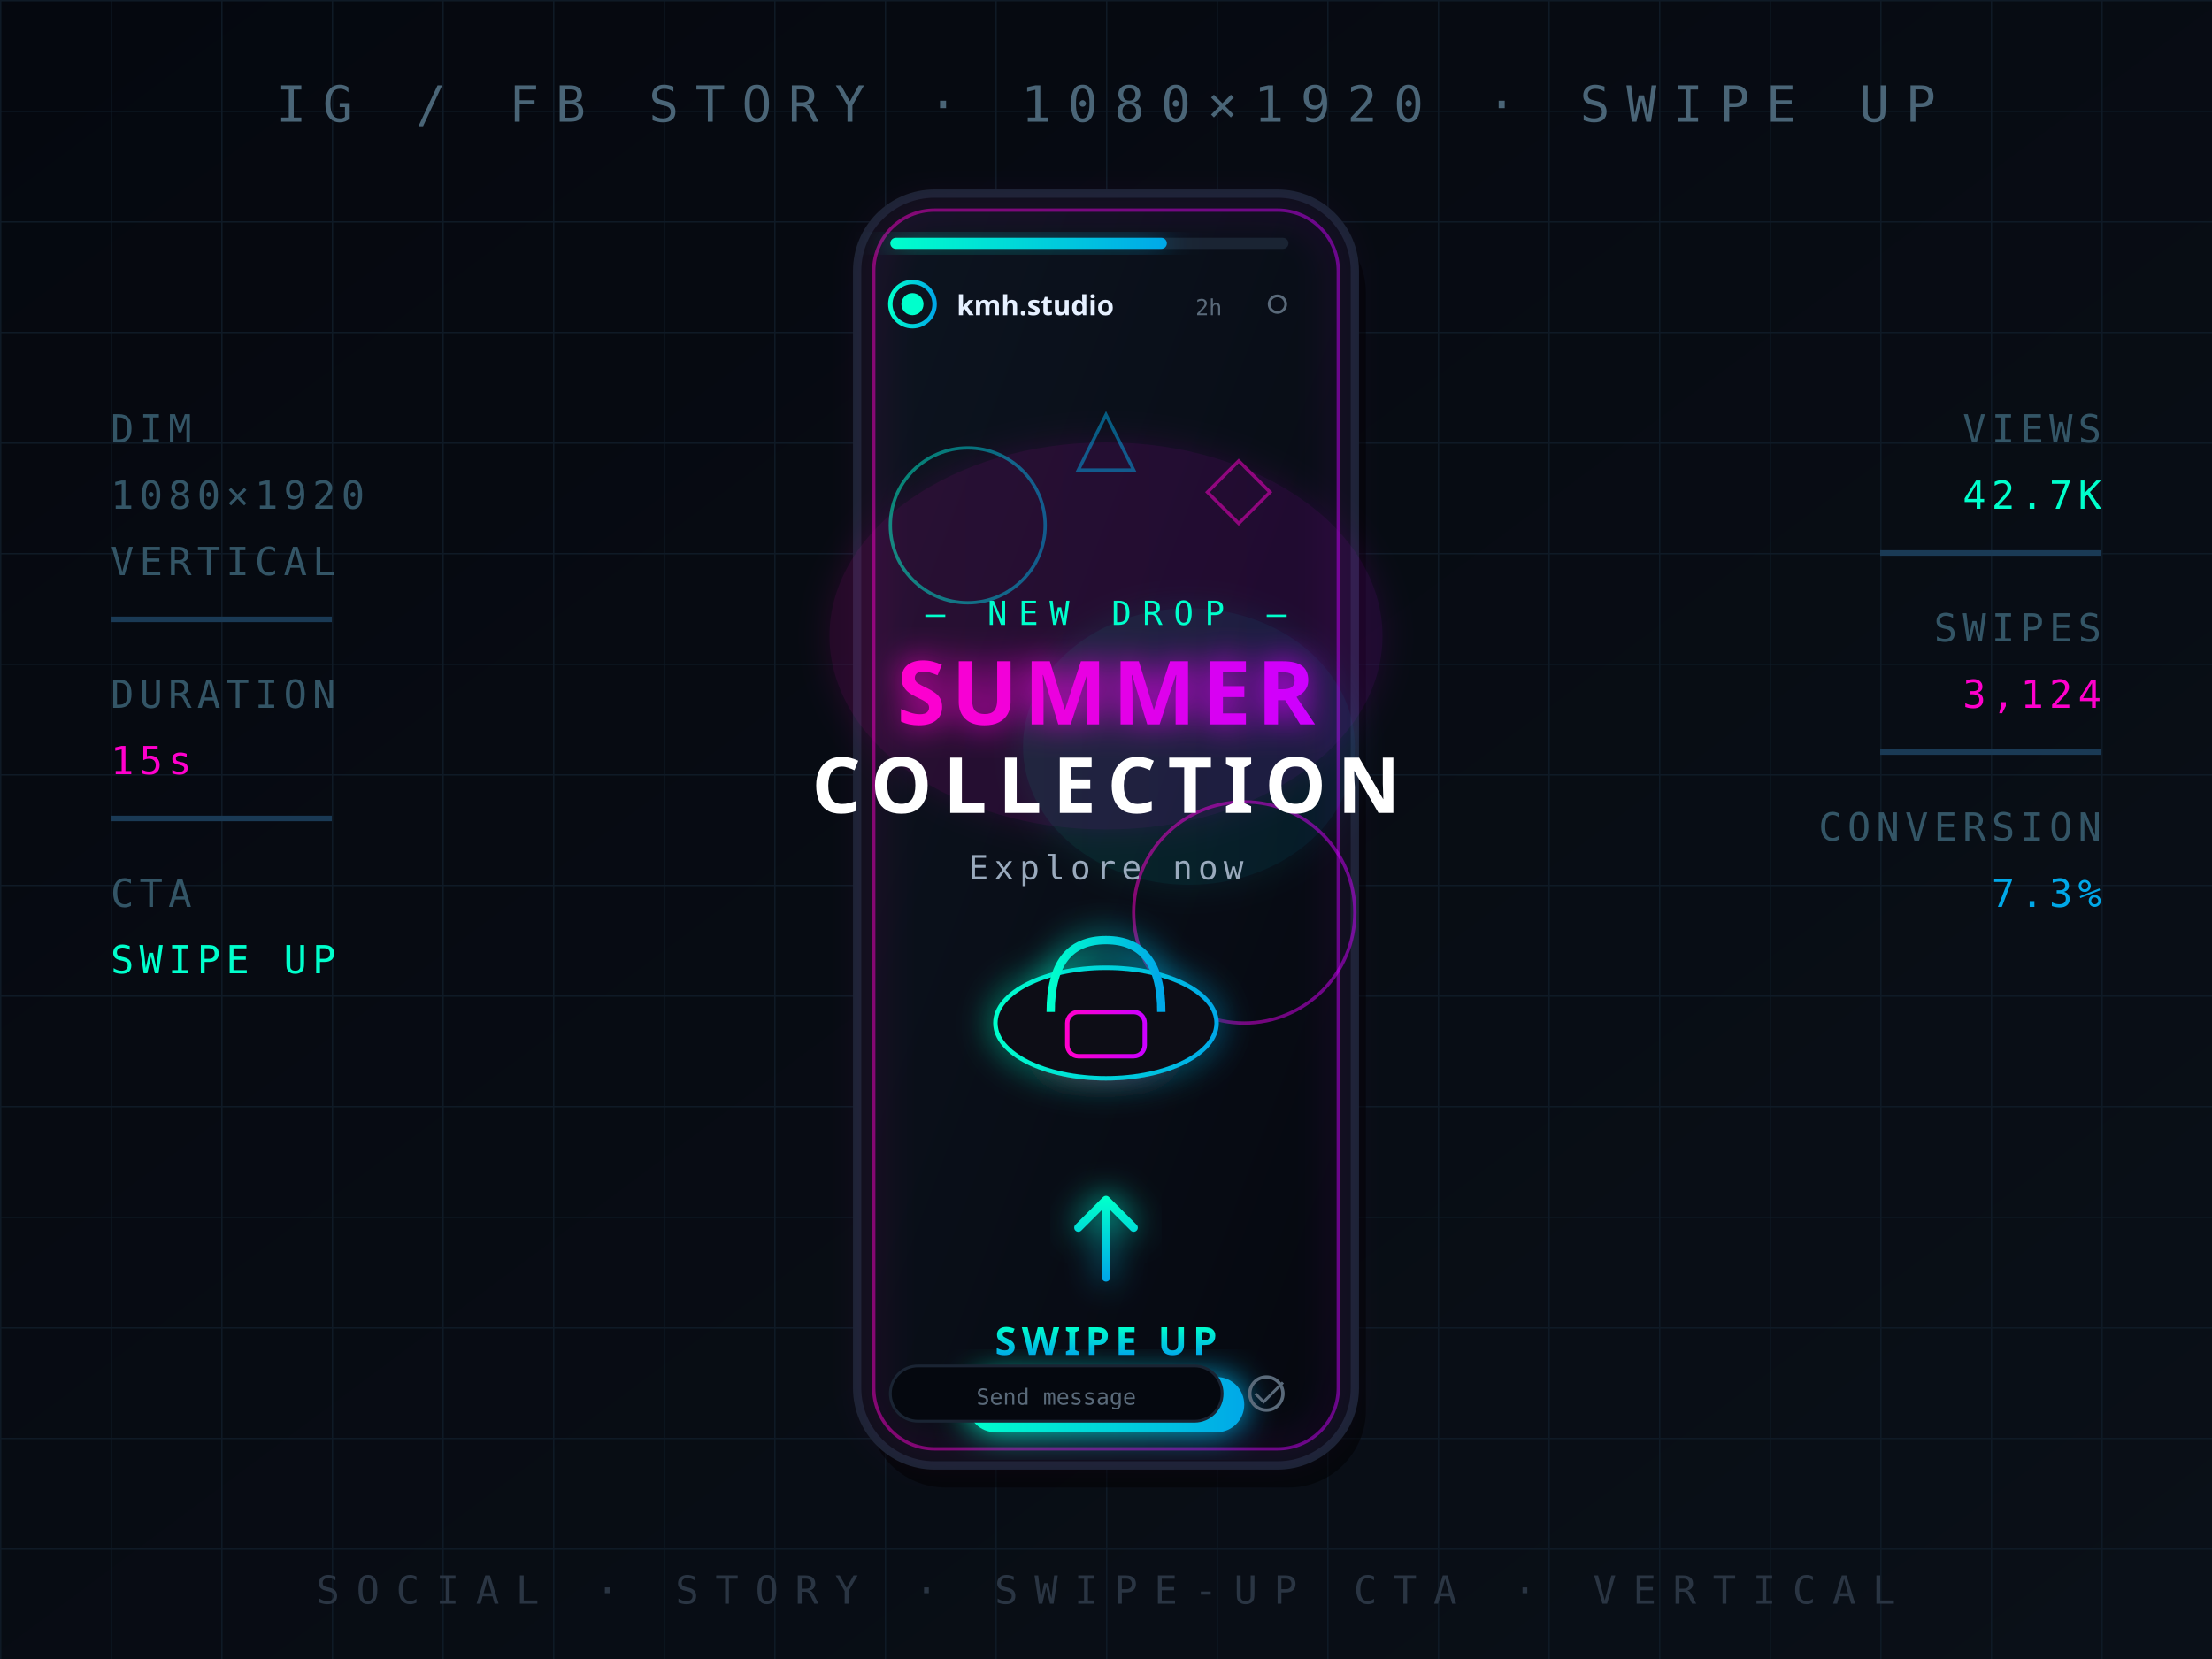
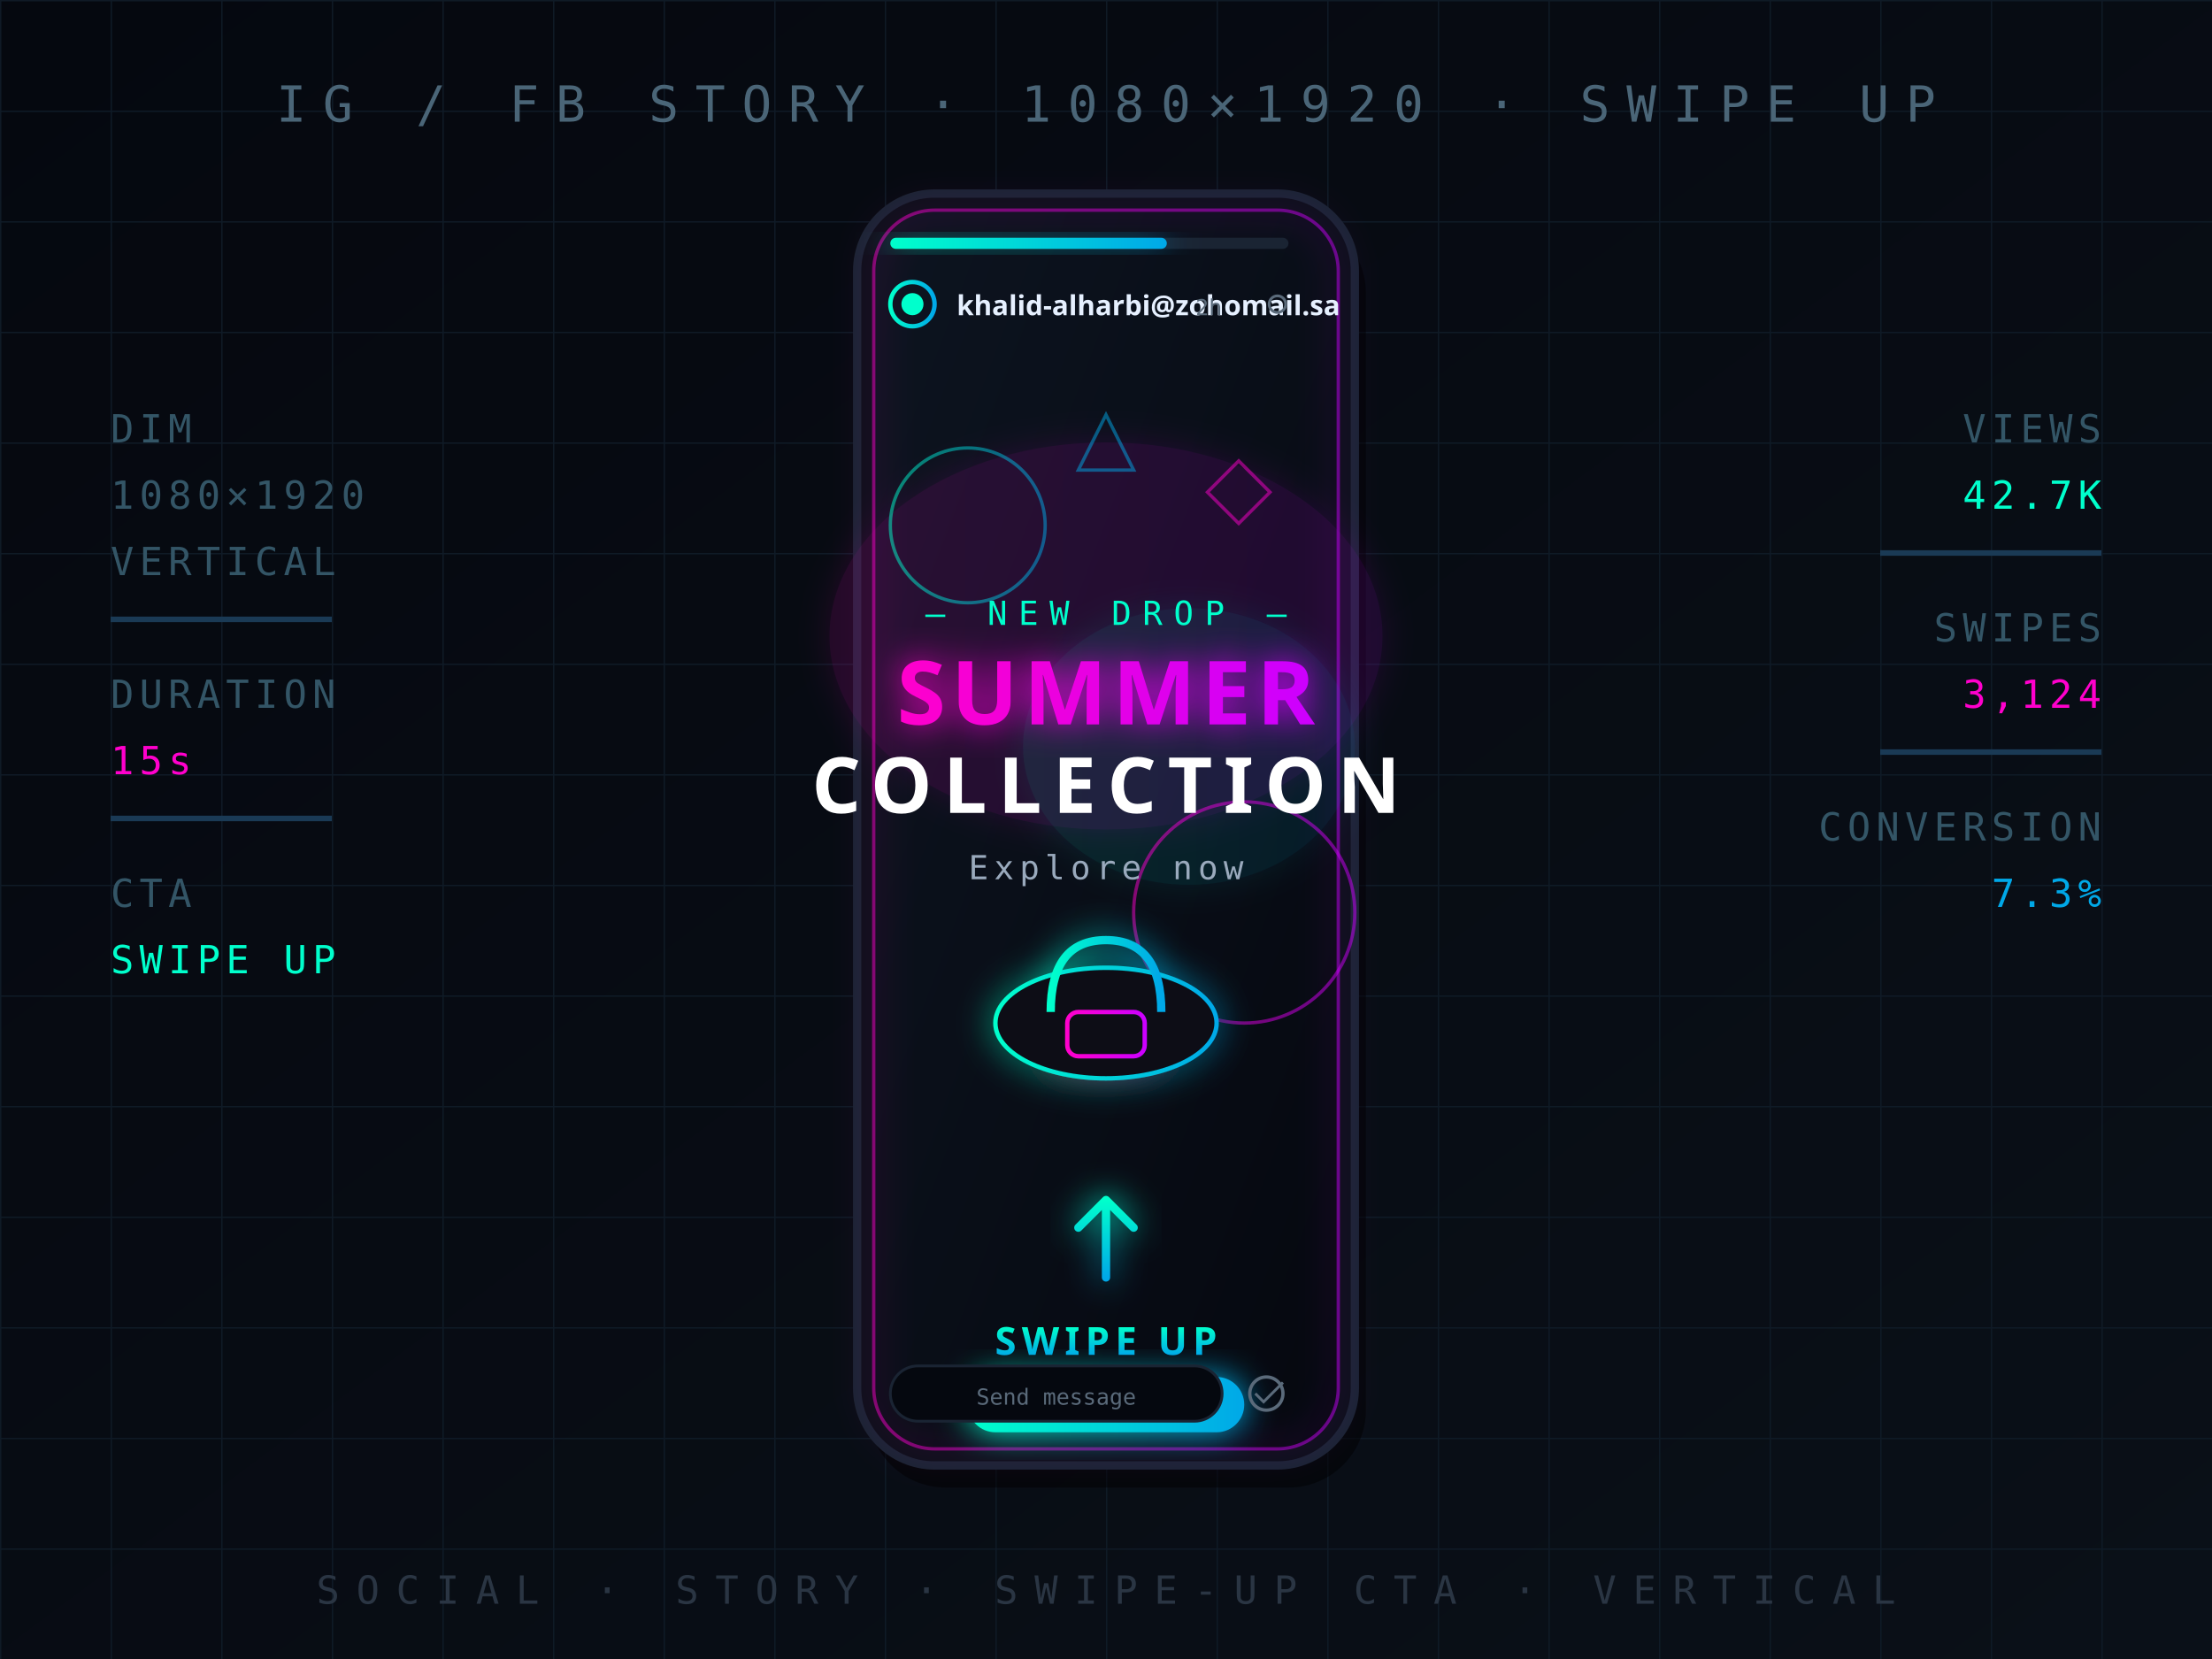
<svg xmlns="http://www.w3.org/2000/svg" viewBox="0 0 400 300">
  <defs>
    <linearGradient id="bg17" x1="0%" y1="0%" x2="100%" y2="100%">
      <stop offset="0%" stop-color="#05080f" />
      <stop offset="100%" stop-color="#0a1018" />
    </linearGradient>
    <linearGradient id="story17" x1="0%" y1="0%" x2="100%" y2="100%">
      <stop offset="0%" stop-color="#0d1420" />
      <stop offset="100%" stop-color="#05080f" />
    </linearGradient>
    <linearGradient id="neon17" x1="0%" y1="0%" x2="100%" y2="0%">
      <stop offset="0%" stop-color="#00ffcc" />
      <stop offset="100%" stop-color="#00a8e8" />
    </linearGradient>
    <linearGradient id="pink17" x1="0%" y1="0%" x2="100%" y2="0%">
      <stop offset="0%" stop-color="#ff00cc" />
      <stop offset="100%" stop-color="#cc00ff" />
    </linearGradient>
    <linearGradient id="swipe17" x1="0%" y1="0%" x2="0%" y2="100%">
      <stop offset="0%" stop-color="#00ffcc" />
      <stop offset="100%" stop-color="#00a8e8" />
    </linearGradient>
    <filter id="glow17" x="-50%" y="-50%" width="200%" height="200%">
      <feGaussianBlur stdDeviation="3" result="blur" />
      <feMerge>
        <feMergeNode in="blur" />
        <feMergeNode in="SourceGraphic" />
      </feMerge>
    </filter>
    <pattern id="grid17" width="20" height="20" patternUnits="userSpaceOnUse">
      <path d="M 20 0 L 0 0 0 20" fill="none" stroke="#0f1a26" stroke-width="0.5" />
    </pattern>
  </defs>
  <rect width="400" height="300" fill="url(#bg17)" />
  <rect width="400" height="300" fill="url(#grid17)" />
  <text x="200" y="22" text-anchor="middle" font-family="'Share Tech Mono', monospace" font-size="9" fill="#4a6577" letter-spacing="3">IG / FB STORY · 1080×1920 · SWIPE UP</text>
  <g font-family="'Share Tech Mono', monospace" font-size="7" fill="#335566" letter-spacing="1">
    <text x="20" y="80">DIM</text>
    <text x="20" y="92">1080×1920</text>
    <text x="20" y="104">VERTICAL</text>
    <line x1="20" y1="112" x2="60" y2="112" stroke="#1a3a55" />
    <text x="20" y="128">DURATION</text>
    <text x="20" y="140" fill="#ff00cc">15s</text>
    <line x1="20" y1="148" x2="60" y2="148" stroke="#1a3a55" />
    <text x="20" y="164">CTA</text>
    <text x="20" y="176" fill="#00ffcc">SWIPE UP</text>
  </g>
  <g font-family="'Share Tech Mono', monospace" font-size="7" fill="#335566" letter-spacing="1">
    <text x="380" y="80" text-anchor="end">VIEWS</text>
    <text x="380" y="92" text-anchor="end" fill="#00ffcc">42.7K</text>
    <line x1="340" y1="100" x2="380" y2="100" stroke="#1a3a55" />
    <text x="380" y="116" text-anchor="end">SWIPES</text>
    <text x="380" y="128" text-anchor="end" fill="#ff00cc">3,124</text>
    <line x1="340" y1="136" x2="380" y2="136" stroke="#1a3a55" />
    <text x="380" y="152" text-anchor="end">CONVERSION</text>
    <text x="380" y="164" text-anchor="end" fill="#00a8e8">7.3%</text>
  </g>
  <g transform="translate(155,35)">
    <rect x="2" y="4" width="90" height="230" rx="14" fill="#000" opacity="0.5" />
    <rect width="90" height="230" rx="14" fill="#0a1018" stroke="#1a2433" stroke-width="1.5" />
    <rect x="3" y="3" width="84" height="224" rx="11" fill="url(#story17)" />
    <rect x="3" y="3" width="84" height="224" rx="11" fill="none" stroke="url(#pink17)" stroke-width="0.6" opacity="0.5" filter="url(#glow17)" />
    <g transform="translate(6,8)">
      <rect width="72" height="2" rx="1" fill="#1a2433" />
      <rect width="50" height="2" rx="1" fill="url(#neon17)" filter="url(#glow17)" />
    </g>
    <g transform="translate(6,16)">
      <circle cx="4" cy="4" r="4" fill="none" stroke="url(#neon17)" stroke-width="0.8" />
      <circle cx="4" cy="4" r="2" fill="#00ffcc" />
-       <text x="12" y="6" font-family="'Arial Black', sans-serif" font-size="5" font-weight="900" fill="#e6f0ff">kmh.studio</text>
+       <text x="12" y="6" font-family="'Arial Black', sans-serif" font-size="5" font-weight="900" fill="#e6f0ff">khalid-alharbi@zohomail.sa</text>
      <text x="60" y="6" text-anchor="end" font-family="monospace" font-size="4" fill="#5a6a7a">2h</text>
      <circle cx="70" cy="4" r="1.5" fill="none" stroke="#5a6a7a" stroke-width="0.5" />
    </g>
    <ellipse cx="45" cy="80" rx="50" ry="35" fill="url(#pink17)" opacity="0.12" filter="url(#glow17)" />
    <ellipse cx="60" cy="100" rx="30" ry="25" fill="url(#neon17)" opacity="0.1" filter="url(#glow17)" />
    <g opacity="0.5">
      <circle cx="20" cy="60" r="14" fill="none" stroke="url(#neon17)" stroke-width="0.6" />
      <circle cx="70" cy="130" r="20" fill="none" stroke="url(#pink17)" stroke-width="0.6" />
      <polygon points="45,40 50,50 40,50" fill="none" stroke="#00a8e8" stroke-width="0.6" />
      <rect x="65" y="50" width="8" height="8" fill="none" stroke="#ff00cc" stroke-width="0.6" transform="rotate(45 69 54)" />
    </g>
    <g transform="translate(45,90)" text-anchor="middle">
      <text font-family="'Share Tech Mono', monospace" font-size="6" fill="#00ffcc" y="-12" letter-spacing="2">— NEW DROP —</text>
      <g filter="url(#glow17)">
        <text font-family="'Arial Black', sans-serif" font-size="16" font-weight="900" fill="url(#pink17)" y="6" letter-spacing="1">SUMMER</text>
      </g>
      <text font-family="'Arial Black', sans-serif" font-size="14" font-weight="900" fill="#ffffff" y="22" letter-spacing="2">COLLECTION</text>
      <text font-family="'Share Tech Mono', monospace" font-size="6" fill="#9aaabd" y="34" letter-spacing="1">Explore now</text>
    </g>
    <g transform="translate(45,150)" filter="url(#glow17)">
      <ellipse rx="20" ry="10" fill="#0a1018" stroke="url(#neon17)" stroke-width="0.8" />
      <path d="M -10 -2 Q -10 -15 0 -15 Q 10 -15 10 -2" fill="none" stroke="url(#neon17)" stroke-width="1.5" />
      <rect x="-7" y="-2" width="14" height="8" rx="2" fill="none" stroke="url(#pink17)" stroke-width="0.8" />
    </g>
    <g transform="translate(45,190)" text-anchor="middle">
      <g filter="url(#glow17)">
        <path d="M 0 -8 L -5 -3 M 0 -8 L 5 -3 M 0 -8 L 0 6" stroke="url(#swipe17)" stroke-width="1.5" fill="none" stroke-linecap="round" />
      </g>
      <text y="20" font-family="'Arial Black', sans-serif" font-size="7" font-weight="900" fill="url(#swipe17)" letter-spacing="1">SWIPE UP</text>
      <rect x="-25" y="24" width="50" height="10" rx="5" fill="url(#neon17)" filter="url(#glow17)" />
      <text y="31" font-family="'Arial Black', sans-serif" font-size="5" font-weight="900" fill="#05080f">SHOP NOW</text>
    </g>
    <g transform="translate(6,212)">
      <rect width="60" height="10" rx="5" fill="#05080f" stroke="#1a2433" stroke-width="0.5" />
      <text x="30" y="7" text-anchor="middle" font-family="monospace" font-size="4" fill="#5a6a7a">Send message</text>
      <circle cx="68" cy="5" r="3" fill="none" stroke="#5a6a7a" stroke-width="0.6" />
      <path d="M 66 5 L 67.5 6.5 L 71 3" stroke="#5a6a7a" stroke-width="0.5" fill="none" />
    </g>
  </g>
  <text x="200" y="290" text-anchor="middle" font-family="'Share Tech Mono', monospace" font-size="7" fill="#2a3543" letter-spacing="3">SOCIAL · STORY · SWIPE-UP CTA · VERTICAL</text>
</svg>
